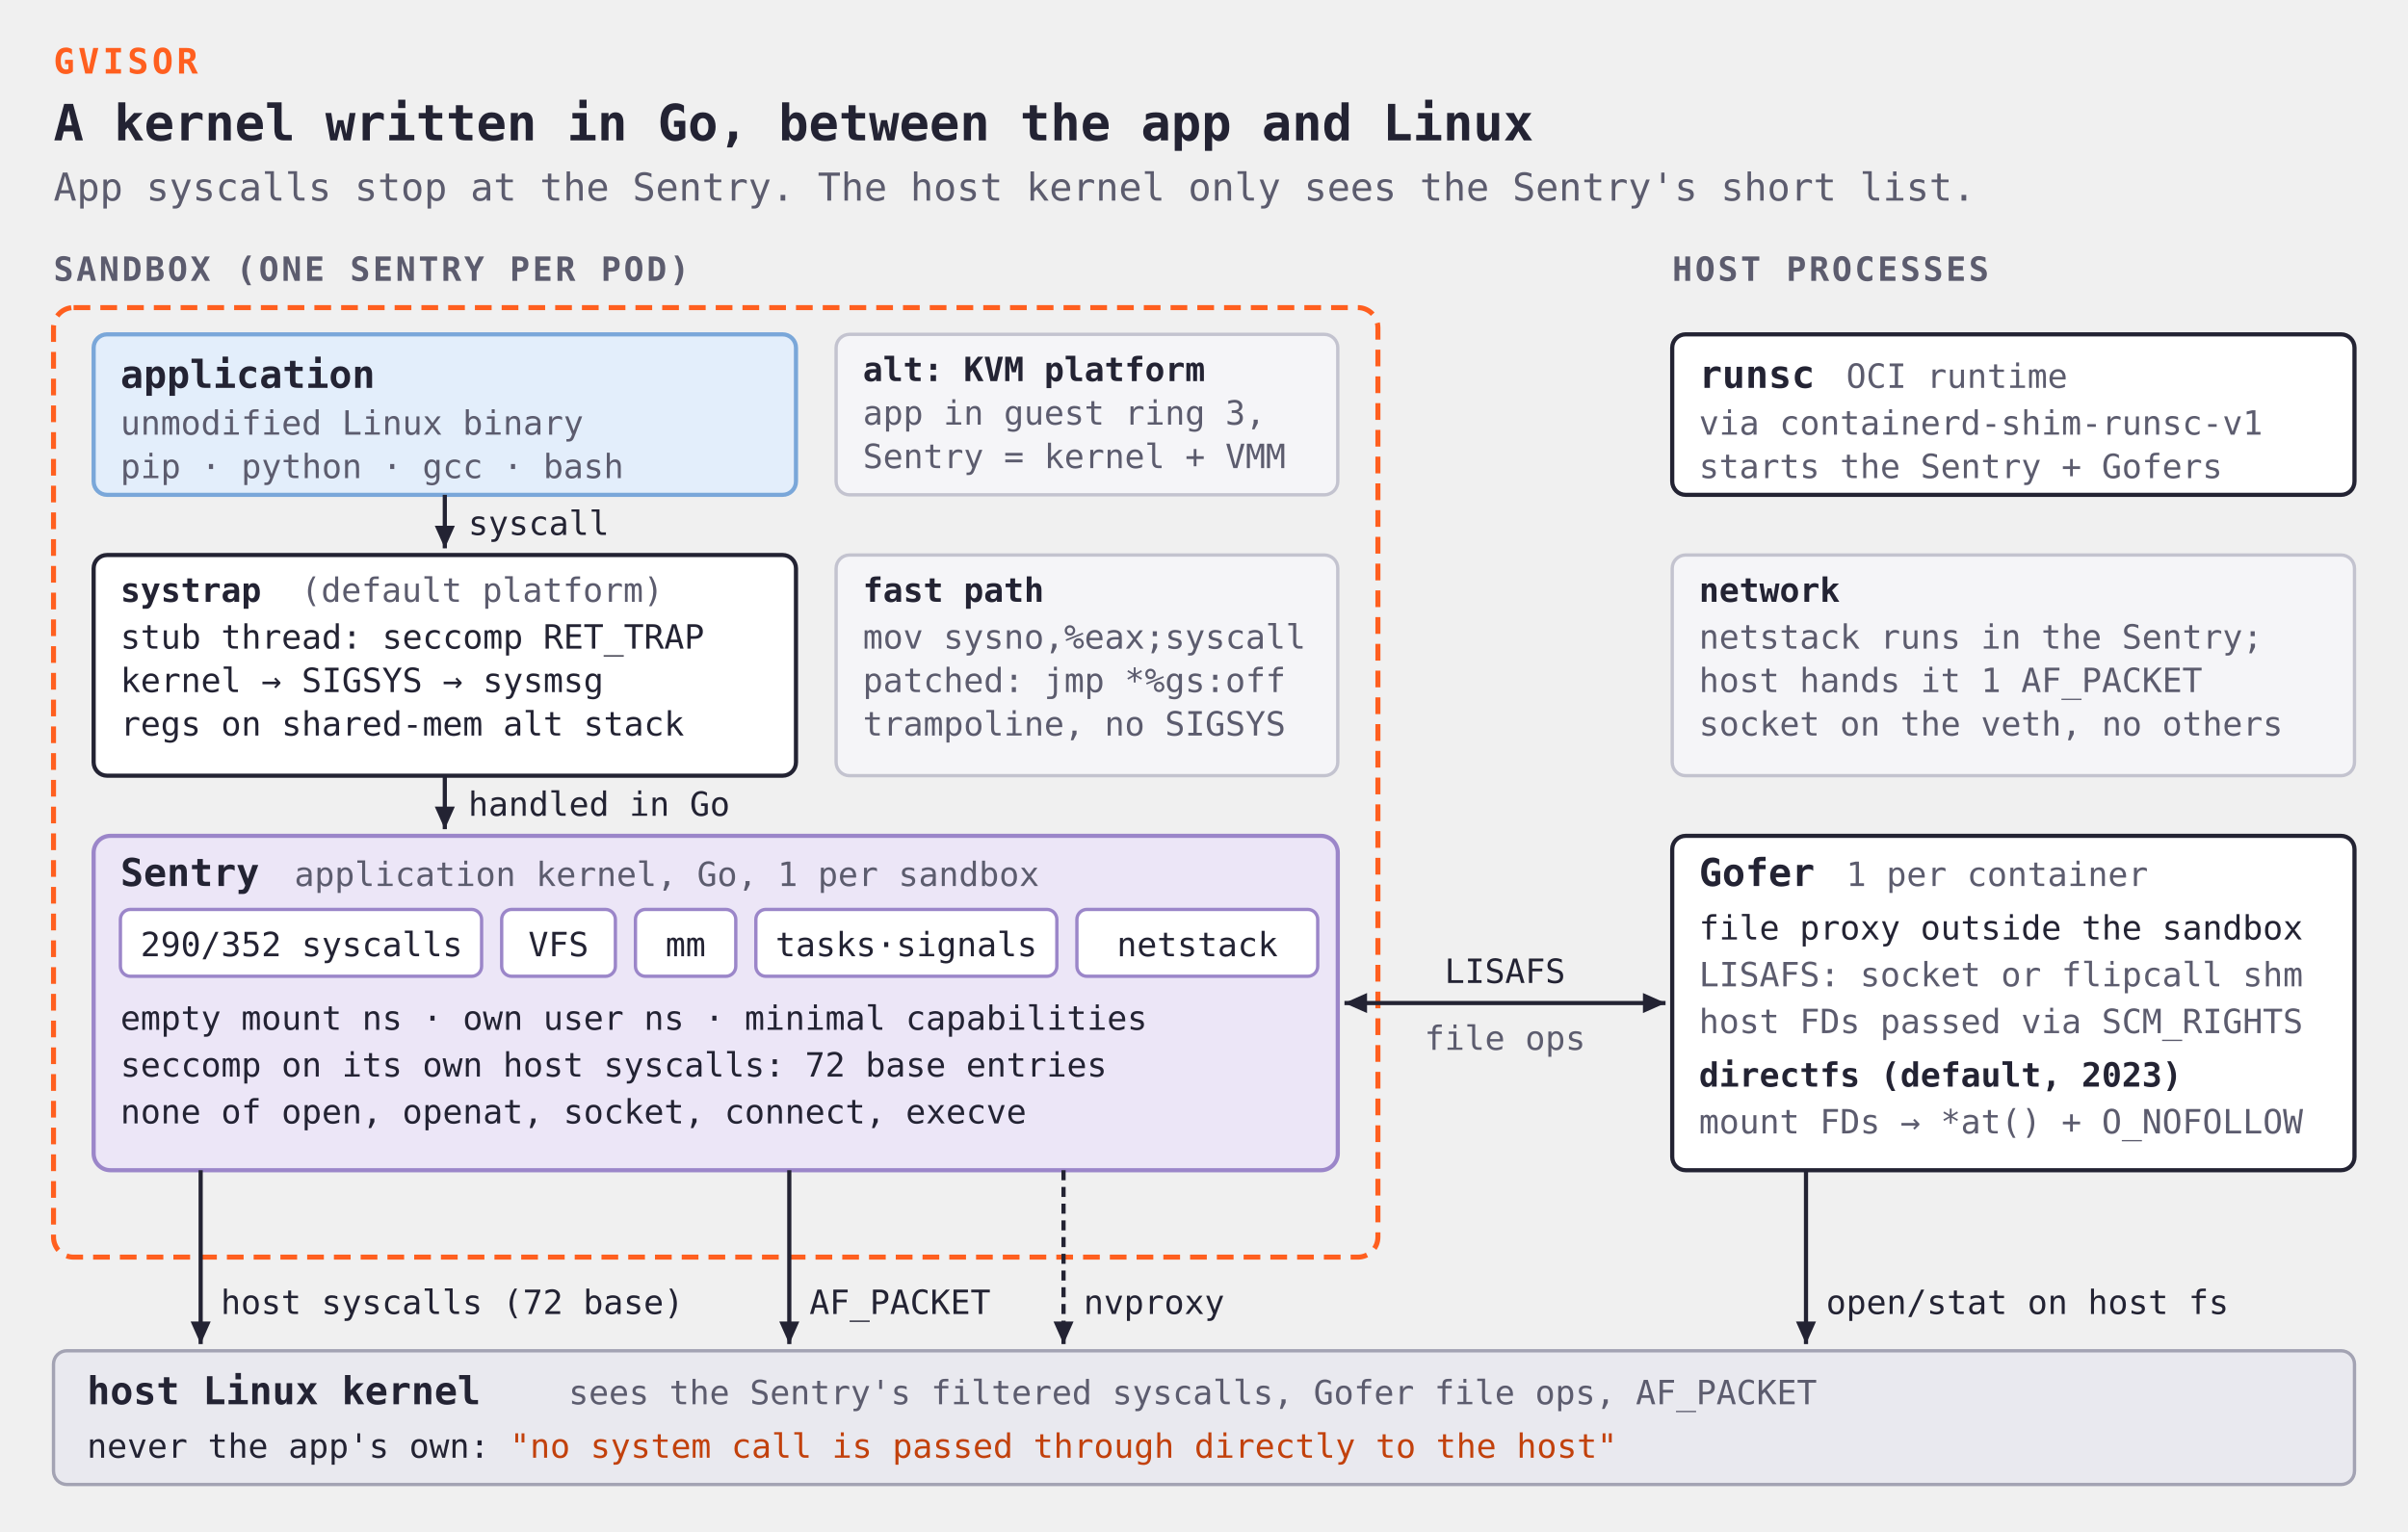
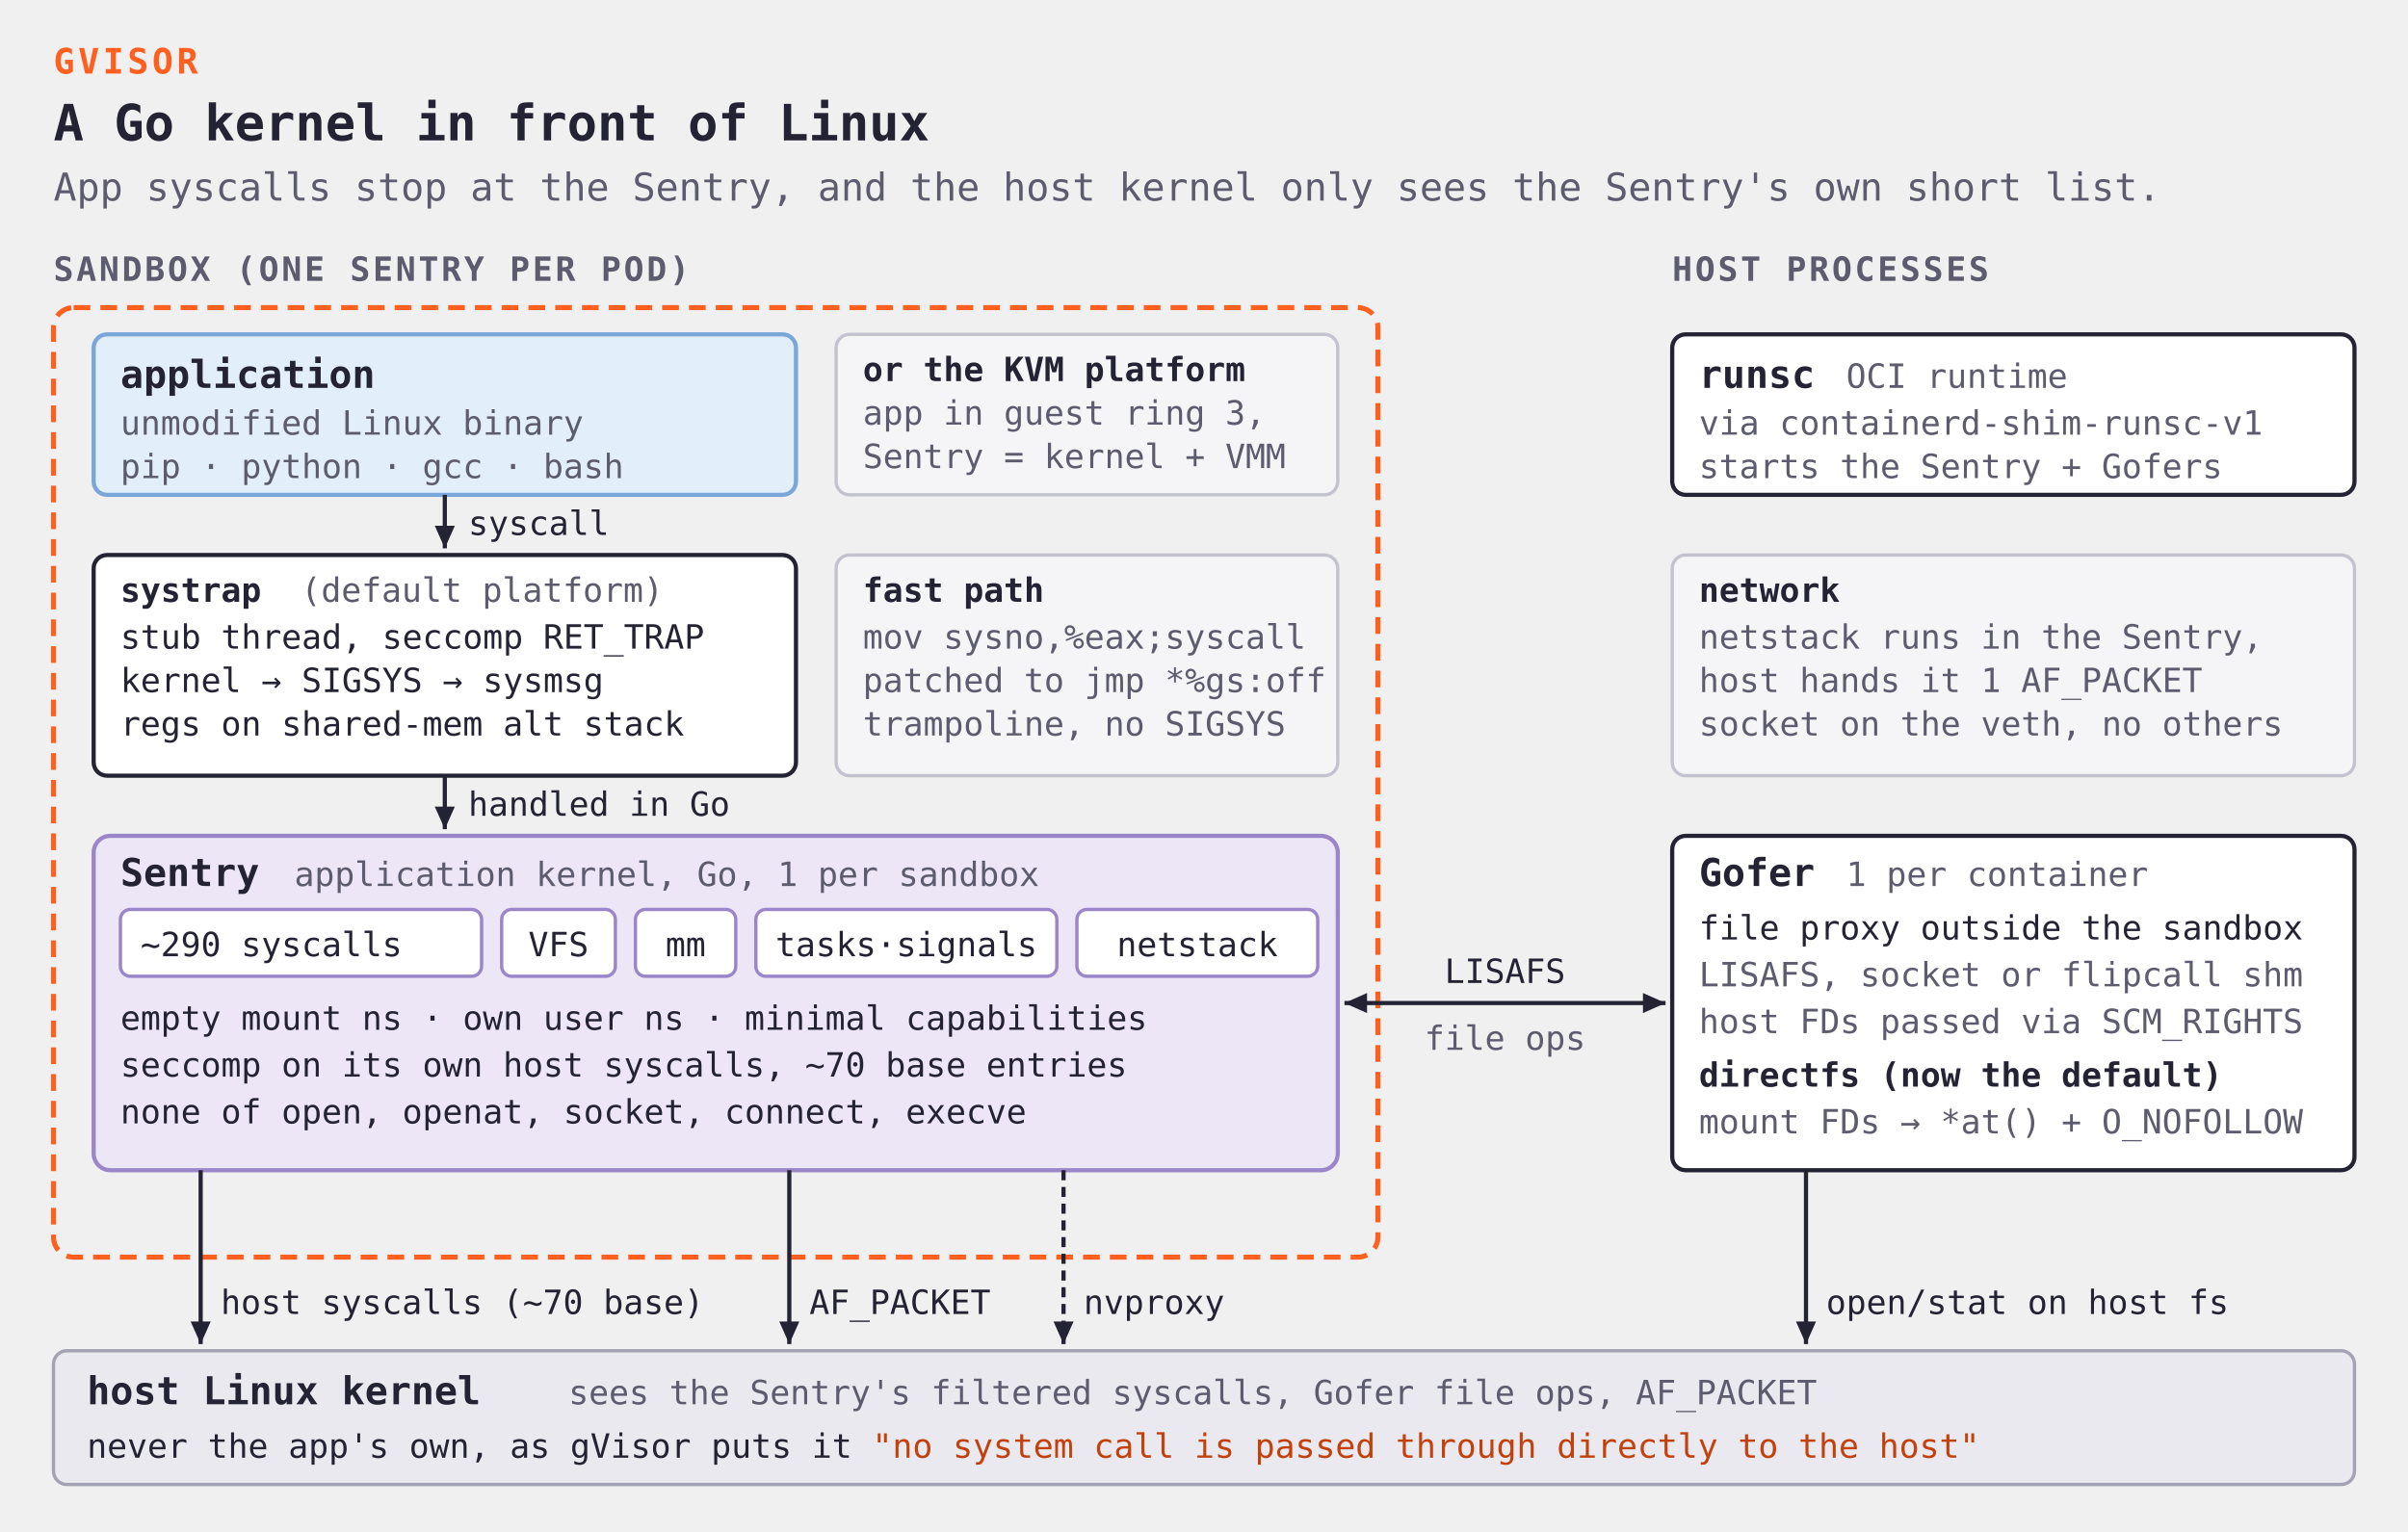
<svg xmlns="http://www.w3.org/2000/svg" viewBox="0 0 720 458" role="img" aria-labelledby="title desc" font-family="'Roboto Mono', ui-monospace, SFMono-Regular, Menlo, Consolas, 'DejaVu Sans Mono', monospace">
  <defs>
    <marker id="a" viewBox="0 0 10 10" refX="9" refY="5" markerWidth="6" markerHeight="6" orient="auto-start-reverse">
      <path d="M0,1 L9,5 L0,9 z" fill="#232333" />
    </marker>
  </defs>
  <style>
    text { fill: #232333; font-size: 10.5px; }
    .k { font-size: 10.5px; font-weight: 600; letter-spacing: .1em; fill: #ff5f1f; }
    .t { font-size: 15px; font-weight: 700; }
    .c { font-size: 11.5px; fill: #5c5c6e; }
    .lane { font-size: 10px; font-weight: 600; letter-spacing: .08em; fill: #5c5c6e; }
    .m { fill: #5c5c6e; font-size: 10px; }
    .s { font-size: 10px; }
    .h { font-size: 11.5px; font-weight: 700; }
    .acc { fill: #c2410c; }
    .proc { fill: #ffffff; stroke: #232333; stroke-width: 1.25; }
    .app { fill: #e3eefb; stroke: #7aa7d9; stroke-width: 1.25; }
    .sentry { fill: #ece6f7; stroke: #9b86c9; stroke-width: 1.25; }
    .sub { fill: #ffffff; stroke: #9b86c9; stroke-width: 1; }
    .note { fill: #f5f5f8; stroke: #c3c3cf; stroke-width: 1; }
    .ln { stroke: #232333; stroke-width: 1.25; fill: none; }
  </style>
  <text class="k" x="16" y="22">GVISOR</text>
-   <text class="t" x="16" y="42">A kernel written in Go, between the app and Linux</text>
-   <text class="c" x="16" y="60">App syscalls stop at the Sentry. The host kernel only sees the Sentry's short list.</text>
+   <text class="t" x="16" y="42">A Go kernel in front of Linux</text>
+   <text class="c" x="16" y="60">App syscalls stop at the Sentry, and the host kernel only sees the Sentry's own short list.</text>
  <text class="lane" x="16" y="84">SANDBOX (ONE SENTRY PER POD)</text>
  <text class="lane" x="500" y="84">HOST PROCESSES</text>
  <rect x="16" y="92" width="396" height="284" rx="6" fill="none" stroke="#ff5f1f" stroke-width="1.5" stroke-dasharray="5 3" />
  <rect class="app" x="28" y="100" width="210" height="48" rx="4" />
  <text class="h" x="36" y="116">application</text>
  <text class="m" x="36" y="130">unmodified Linux binary</text>
  <text class="m" x="36" y="143">pip · python · gcc · bash</text>
  <rect class="note" x="250" y="100" width="150" height="48" rx="4" />
-   <text class="s" x="258" y="114" font-weight="700">alt: KVM platform</text>
+   <text class="s" x="258" y="114" font-weight="700">or the KVM platform</text>
  <text class="m" x="258" y="127">app in guest ring 3,</text>
  <text class="m" x="258" y="140">Sentry = kernel + VMM</text>
  <line class="ln" x1="133" y1="148" x2="133" y2="164" marker-end="url(#a)" />
  <text class="s" x="140" y="160">syscall</text>
  <rect class="proc" x="28" y="166" width="210" height="66" rx="4" />
  <text class="s" x="36" y="180" font-weight="700">systrap</text>
  <text class="m" x="90" y="180">(default platform)</text>
-   <text class="s" x="36" y="194">stub thread: seccomp RET_TRAP</text>
+   <text class="s" x="36" y="194">stub thread, seccomp RET_TRAP</text>
  <text class="s" x="36" y="207">kernel → SIGSYS → sysmsg</text>
  <text class="s" x="36" y="220">regs on shared-mem alt stack</text>
  <rect class="note" x="250" y="166" width="150" height="66" rx="4" />
  <text class="s" x="258" y="180" font-weight="700">fast path</text>
  <text class="m" x="258" y="194">mov sysno,%eax;syscall</text>
-   <text class="m" x="258" y="207">patched: jmp *%gs:off</text>
+   <text class="m" x="258" y="207">patched to jmp *%gs:off</text>
  <text class="m" x="258" y="220">trampoline, no SIGSYS</text>
  <line class="ln" x1="133" y1="232" x2="133" y2="248" marker-end="url(#a)" />
  <text class="s" x="140" y="244">handled in Go</text>
  <rect class="sentry" x="28" y="250" width="372" height="100" rx="5" />
  <text class="h" x="36" y="265">Sentry</text>
  <text class="m" x="88" y="265">application kernel, Go, 1 per sandbox</text>
  <rect class="sub" x="36" y="272" width="108" height="20" rx="3" />
-   <text class="s" x="42" y="286">290/352 syscalls</text>
+   <text class="s" x="42" y="286">~290 syscalls</text>
  <rect class="sub" x="150" y="272" width="34" height="20" rx="3" />
  <text class="s" x="167" y="286" text-anchor="middle">VFS</text>
  <rect class="sub" x="190" y="272" width="30" height="20" rx="3" />
  <text class="s" x="205" y="286" text-anchor="middle">mm</text>
  <rect class="sub" x="226" y="272" width="90" height="20" rx="3" />
  <text class="s" x="271" y="286" text-anchor="middle">tasks·signals</text>
  <rect class="sub" x="322" y="272" width="72" height="20" rx="3" />
  <text class="s" x="358" y="286" text-anchor="middle">netstack</text>
  <text class="s" x="36" y="308">empty mount ns · own user ns · minimal capabilities</text>
-   <text class="s" x="36" y="322">seccomp on its own host syscalls: 72 base entries</text>
+   <text class="s" x="36" y="322">seccomp on its own host syscalls, ~70 base entries</text>
  <text class="s" x="36" y="336">none of open, openat, socket, connect, execve</text>
  <rect class="proc" x="500" y="100" width="204" height="48" rx="4" />
  <text class="h" x="508" y="116">runsc</text>
  <text class="m" x="552" y="116">OCI runtime</text>
  <text class="m" x="508" y="130">via containerd-shim-runsc-v1</text>
  <text class="m" x="508" y="143">starts the Sentry + Gofers</text>
  <rect class="note" x="500" y="166" width="204" height="66" rx="4" />
  <text class="s" x="508" y="180" font-weight="700">network</text>
-   <text class="m" x="508" y="194">netstack runs in the Sentry;</text>
+   <text class="m" x="508" y="194">netstack runs in the Sentry,</text>
  <text class="m" x="508" y="207">host hands it 1 AF_PACKET</text>
  <text class="m" x="508" y="220">socket on the veth, no others</text>
  <rect class="proc" x="500" y="250" width="204" height="100" rx="4" />
  <text class="h" x="508" y="265">Gofer</text>
  <text class="m" x="552" y="265">1 per container</text>
  <text class="s" x="508" y="281">file proxy outside the sandbox</text>
-   <text class="m" x="508" y="295">LISAFS: socket or flipcall shm</text>
+   <text class="m" x="508" y="295">LISAFS, socket or flipcall shm</text>
  <text class="m" x="508" y="309">host FDs passed via SCM_RIGHTS</text>
-   <text class="s" x="508" y="325" font-weight="700">directfs (default, 2023)</text>
+   <text class="s" x="508" y="325" font-weight="700">directfs (now the default)</text>
  <text class="m" x="508" y="339">mount FDs → *at() + O_NOFOLLOW</text>
  <line class="ln" x1="402" y1="300" x2="498" y2="300" marker-start="url(#a)" marker-end="url(#a)" />
  <text class="s" x="450" y="294" text-anchor="middle">LISAFS</text>
  <text class="m" x="450" y="314" text-anchor="middle">file ops</text>
  <line class="ln" x1="60" y1="350" x2="60" y2="402" marker-end="url(#a)" />
-   <text class="s" x="66" y="393">host syscalls (72 base)</text>
+   <text class="s" x="66" y="393">host syscalls (~70 base)</text>
  <line class="ln" x1="236" y1="350" x2="236" y2="402" marker-end="url(#a)" />
  <text class="s" x="242" y="393">AF_PACKET</text>
  <line class="ln" x1="318" y1="350" x2="318" y2="402" marker-end="url(#a)" stroke-dasharray="3 2" />
  <text class="s" x="324" y="393">nvproxy</text>
  <line class="ln" x1="540" y1="350" x2="540" y2="402" marker-end="url(#a)" />
  <text class="s" x="546" y="393">open/stat on host fs</text>
  <rect x="16" y="404" width="688" height="40" rx="4" fill="#e9e9ef" stroke="#a3a3b3" stroke-width="1" />
  <text class="h" x="26" y="420">host Linux kernel</text>
  <text class="m" x="170" y="420">sees the Sentry's filtered syscalls, Gofer file ops, AF_PACKET</text>
-   <text class="s" x="26" y="436">never the app's own: <tspan class="acc">"no system call is passed through directly to the host"</tspan>
+   <text class="s" x="26" y="436">never the app's own, as gVisor puts it <tspan class="acc">"no system call is passed through directly to the host"</tspan>
  </text>
</svg>
